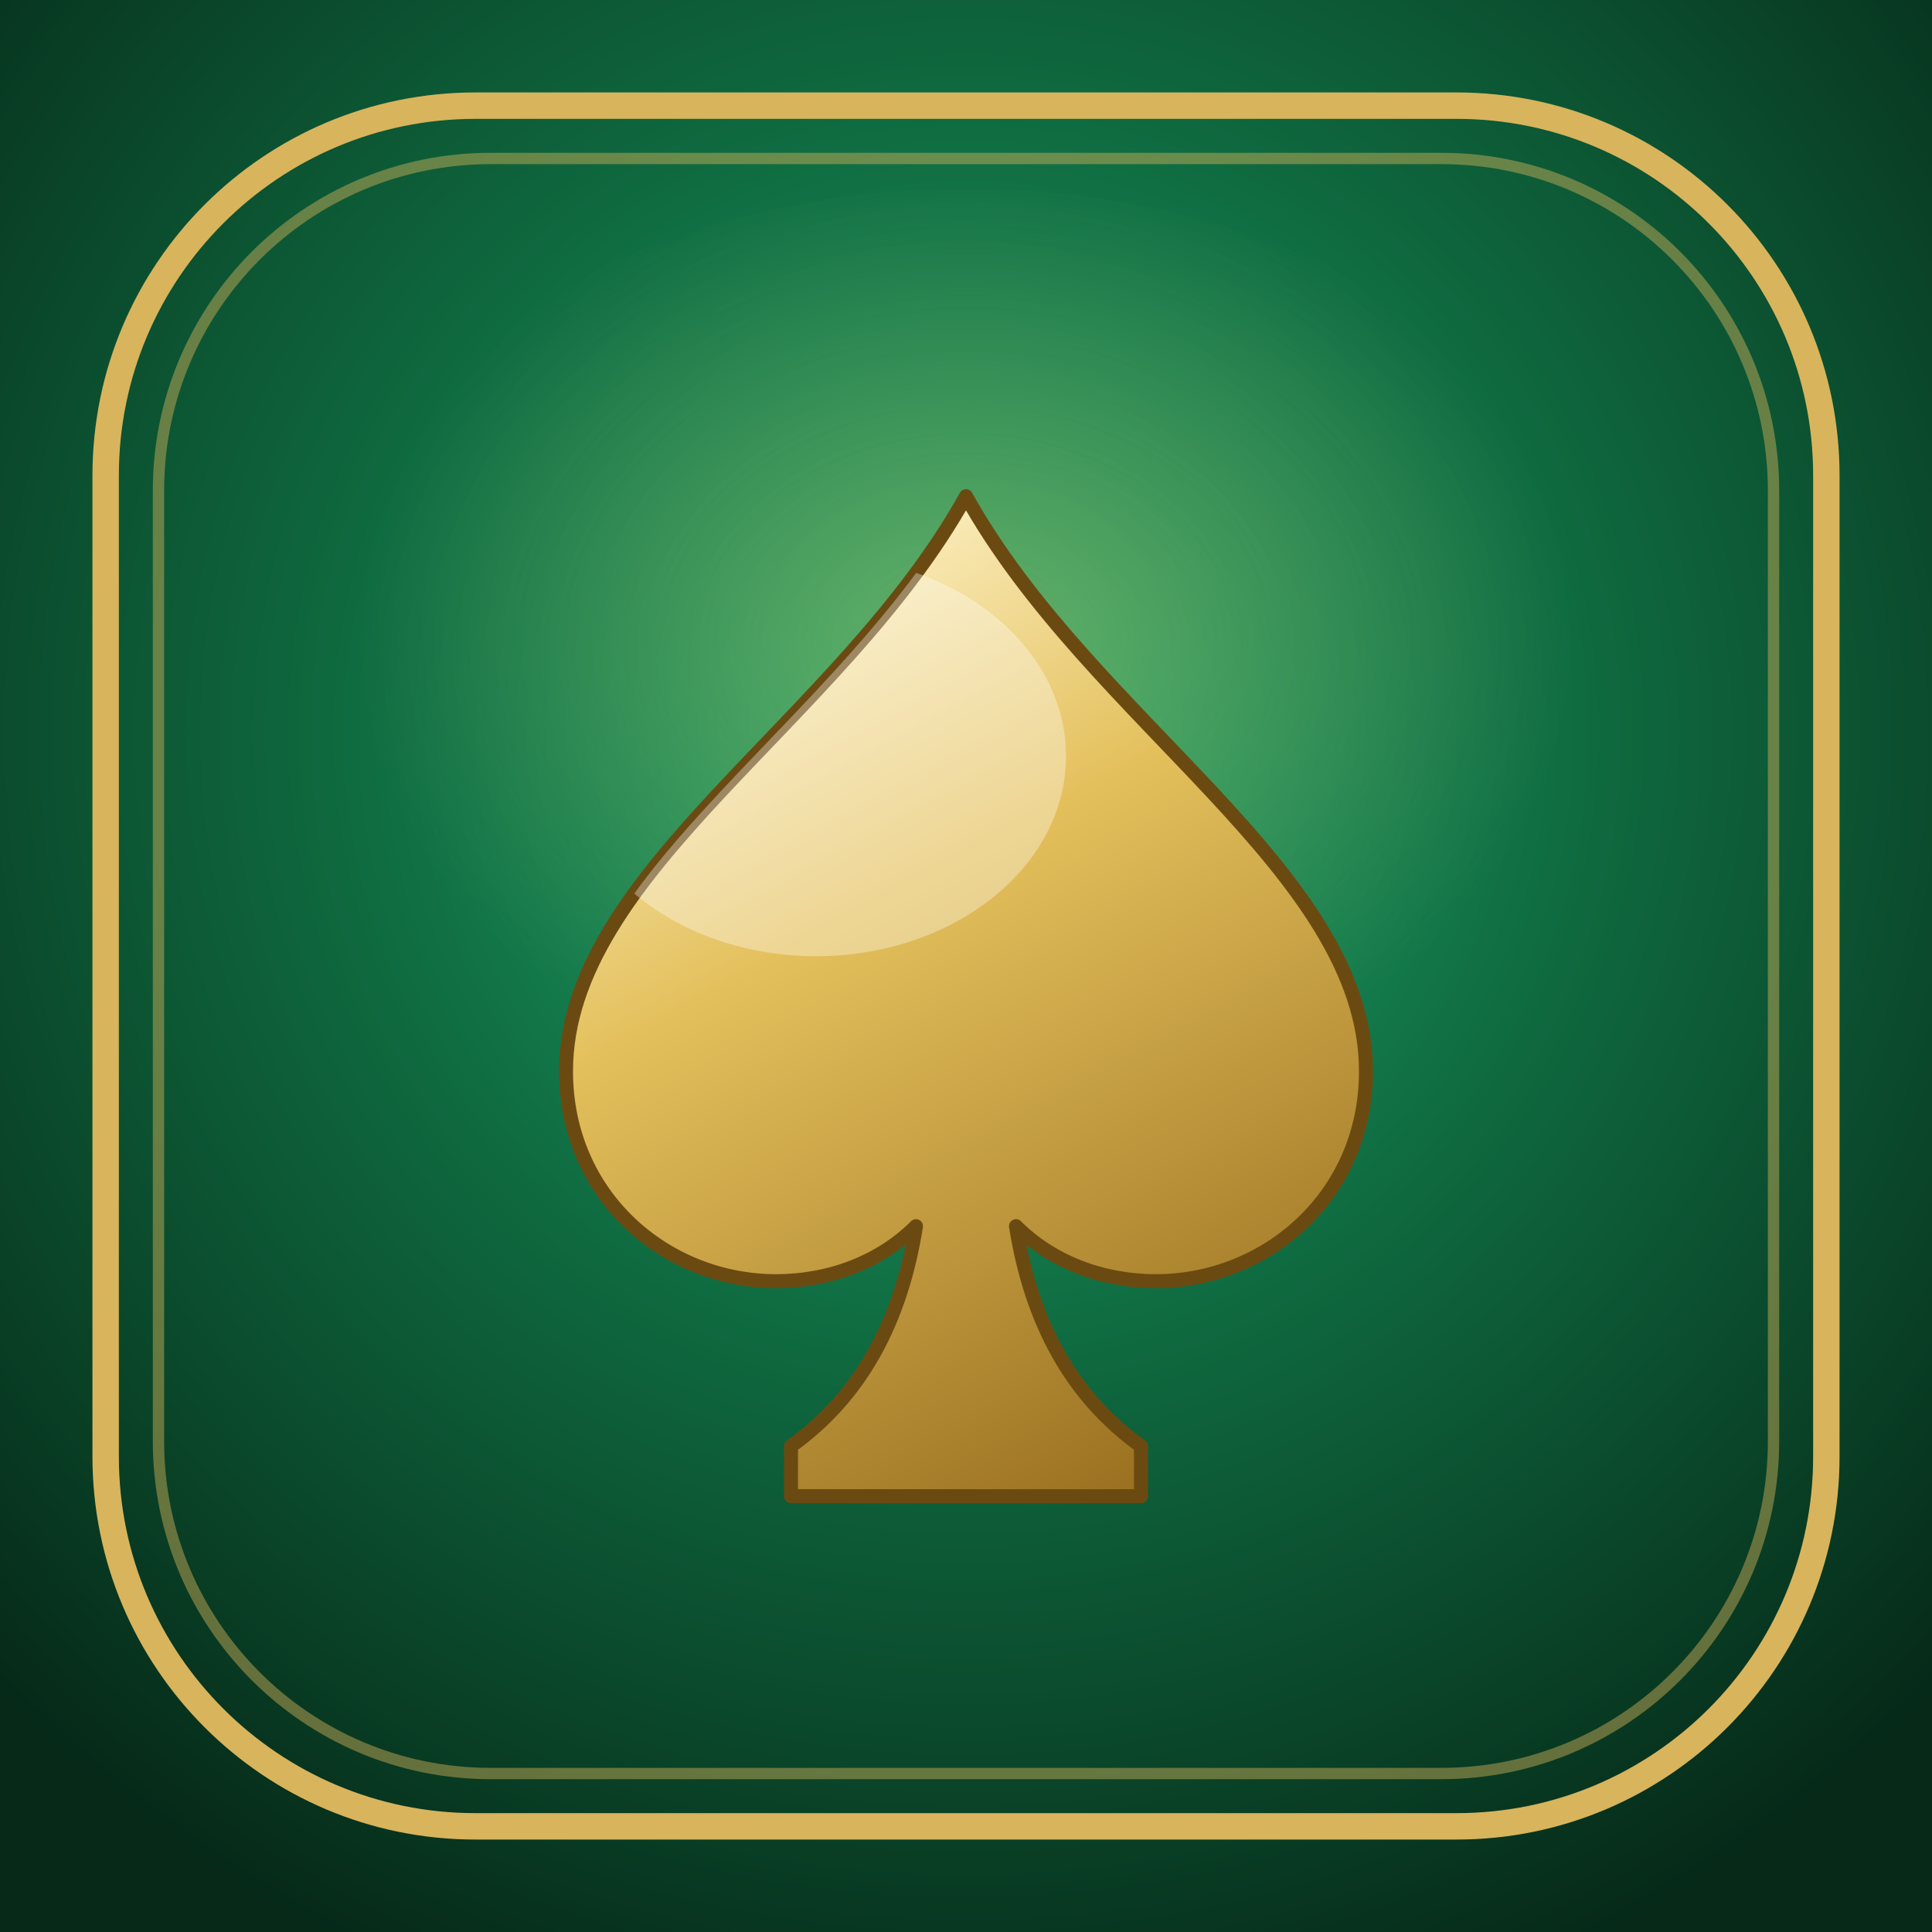
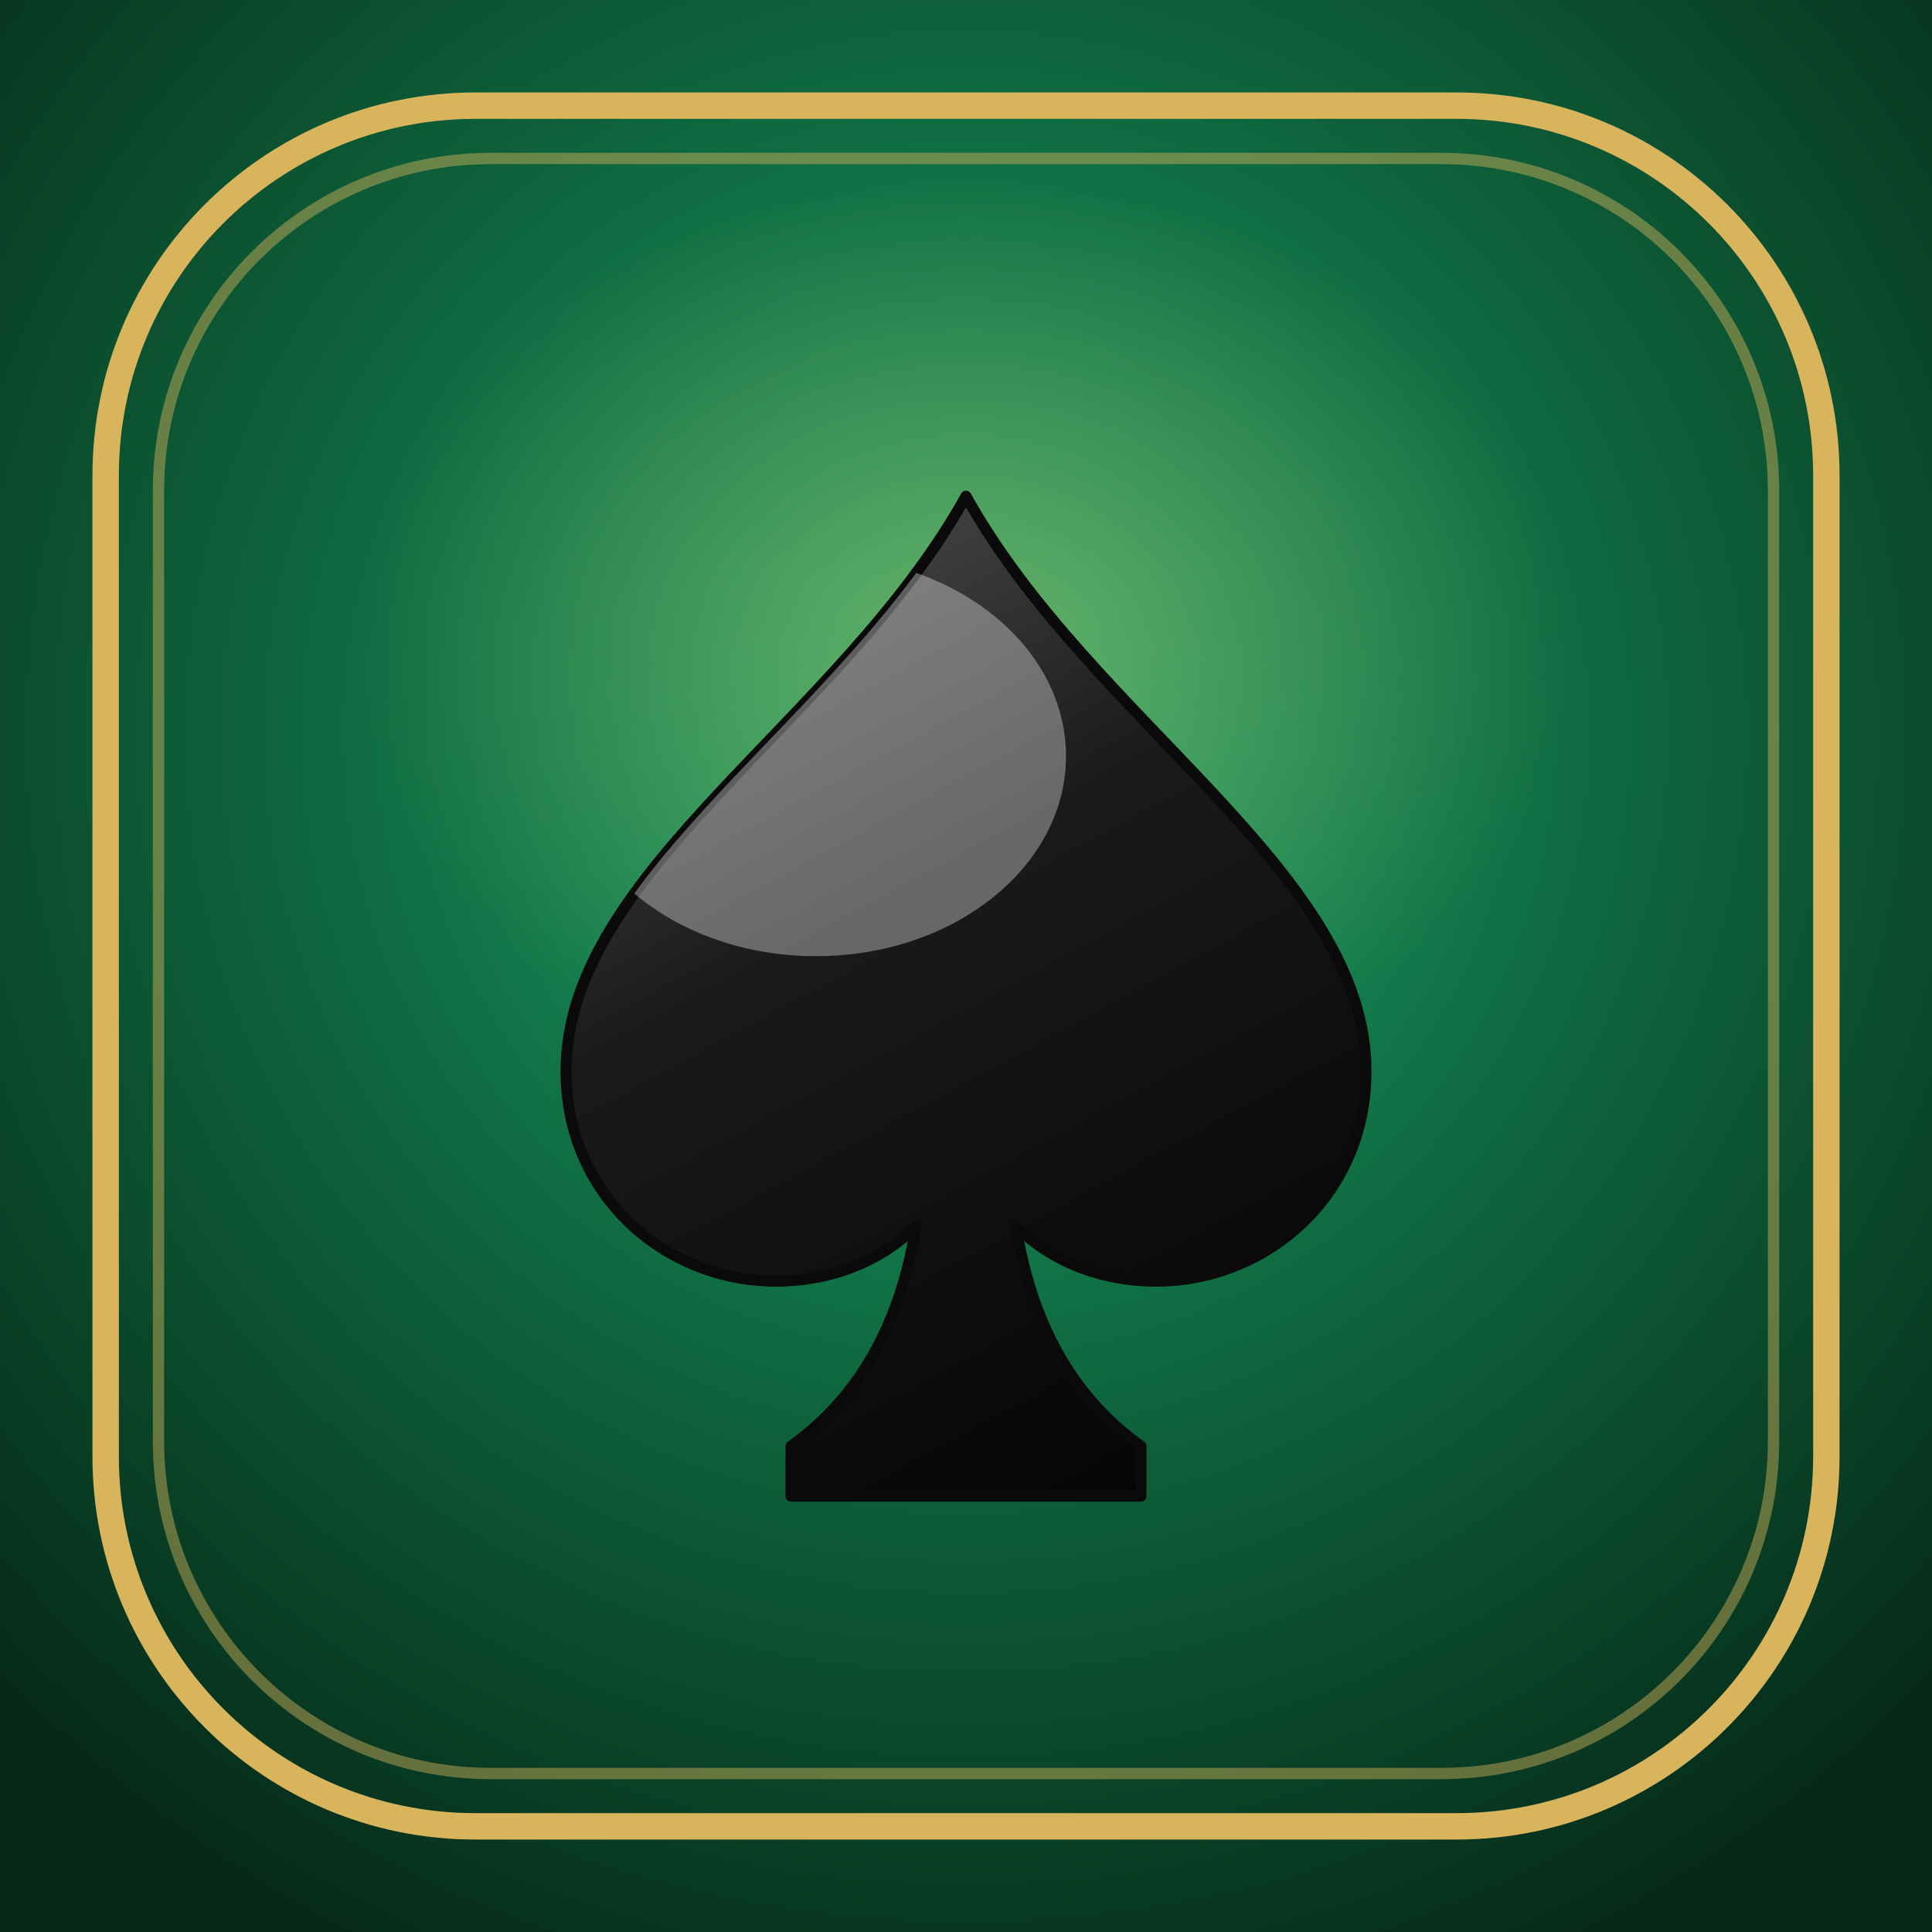
<svg xmlns="http://www.w3.org/2000/svg" width="1024" height="1024" viewBox="0 0 1024 1024" role="img" aria-label="Poker Party Texas Hold'em">
  <defs>
    <radialGradient id="felt" cx="50%" cy="38%" r="70%">
      <stop offset="0%" stop-color="#1fa86c" />
      <stop offset="46%" stop-color="#0f6a40" />
      <stop offset="100%" stop-color="#062918" />
    </radialGradient>
    <radialGradient id="glow" cx="50%" cy="40%" r="42%">
      <stop offset="0%" stop-color="#ffd66e" stop-opacity="0.32" />
      <stop offset="100%" stop-color="#ffd66e" stop-opacity="0" />
    </radialGradient>
-     <linearGradient id="spadeGold" x1="0.28" y1="0" x2="0.72" y2="1">
-       <stop offset="0%" stop-color="#fff6d0" />
-       <stop offset="38%" stop-color="#e4c05c" />
-       <stop offset="100%" stop-color="#9a7020" />
+     <linearGradient id="spadeFill" x1="0.28" y1="0" x2="0.72" y2="1">
+       <stop offset="0%" stop-color="#4a4a4a" />
+       <stop offset="38%" stop-color="#1a1a1a" />
+       <stop offset="100%" stop-color="#050505" />
    </linearGradient>
    <clipPath id="spadeClip">
      <path d="M12 2C9.5 6.5 4 9.5 4 13.5c0 2.5 2 4.2 4.2 4.2 1.1 0 2.1-.4 2.8-1.1-.3 1.9-1.1 3.4-2.5 4.4v1h7v-1c-1.4-1-2.2-2.5-2.5-4.4.7.7 1.7 1.1 2.8 1.1 2.2 0 4.2-1.7 4.2-4.2C20 9.5 14.5 6.5 12 2z" />
    </clipPath>
  </defs>
  <rect width="1024" height="1024" fill="url(#felt)" />
  <ellipse cx="512" cy="400" rx="380" ry="300" fill="url(#glow)" />
  <rect x="56" y="56" width="912" height="912" rx="196" fill="none" stroke="#d8b45c" stroke-width="14" />
  <rect x="84" y="84" width="856" height="856" rx="176" fill="none" stroke="#d8b45c" stroke-opacity="0.45" stroke-width="6" />
  <g transform="translate(512, 528) scale(26.5) translate(-12, -12)">
-     <path fill="url(#spadeGold)" stroke="#6b4a12" stroke-width="0.28" stroke-linejoin="round" d="M12 2C9.5 6.5 4 9.5 4 13.5c0 2.5 2 4.2 4.2 4.2 1.1 0 2.1-.4 2.8-1.1-.3 1.9-1.1 3.4-2.5 4.4v1h7v-1c-1.4-1-2.2-2.5-2.5-4.4.7.7 1.7 1.1 2.8 1.1 2.2 0 4.2-1.7 4.2-4.2C20 9.5 14.5 6.5 12 2z" />
+     <path fill="url(#spadeFill)" stroke="#0a0a0a" stroke-width="0.22" stroke-linejoin="round" d="M12 2C9.5 6.5 4 9.5 4 13.5c0 2.5 2 4.2 4.2 4.2 1.1 0 2.1-.4 2.8-1.1-.3 1.9-1.1 3.4-2.5 4.4v1h7v-1c-1.4-1-2.2-2.5-2.5-4.4.7.7 1.7 1.1 2.8 1.1 2.2 0 4.2-1.7 4.2-4.2C20 9.5 14.5 6.5 12 2z" />
    <ellipse cx="9" cy="7.2" rx="5" ry="4" fill="#fff" opacity="0.34" clip-path="url(#spadeClip)" />
  </g>
</svg>
